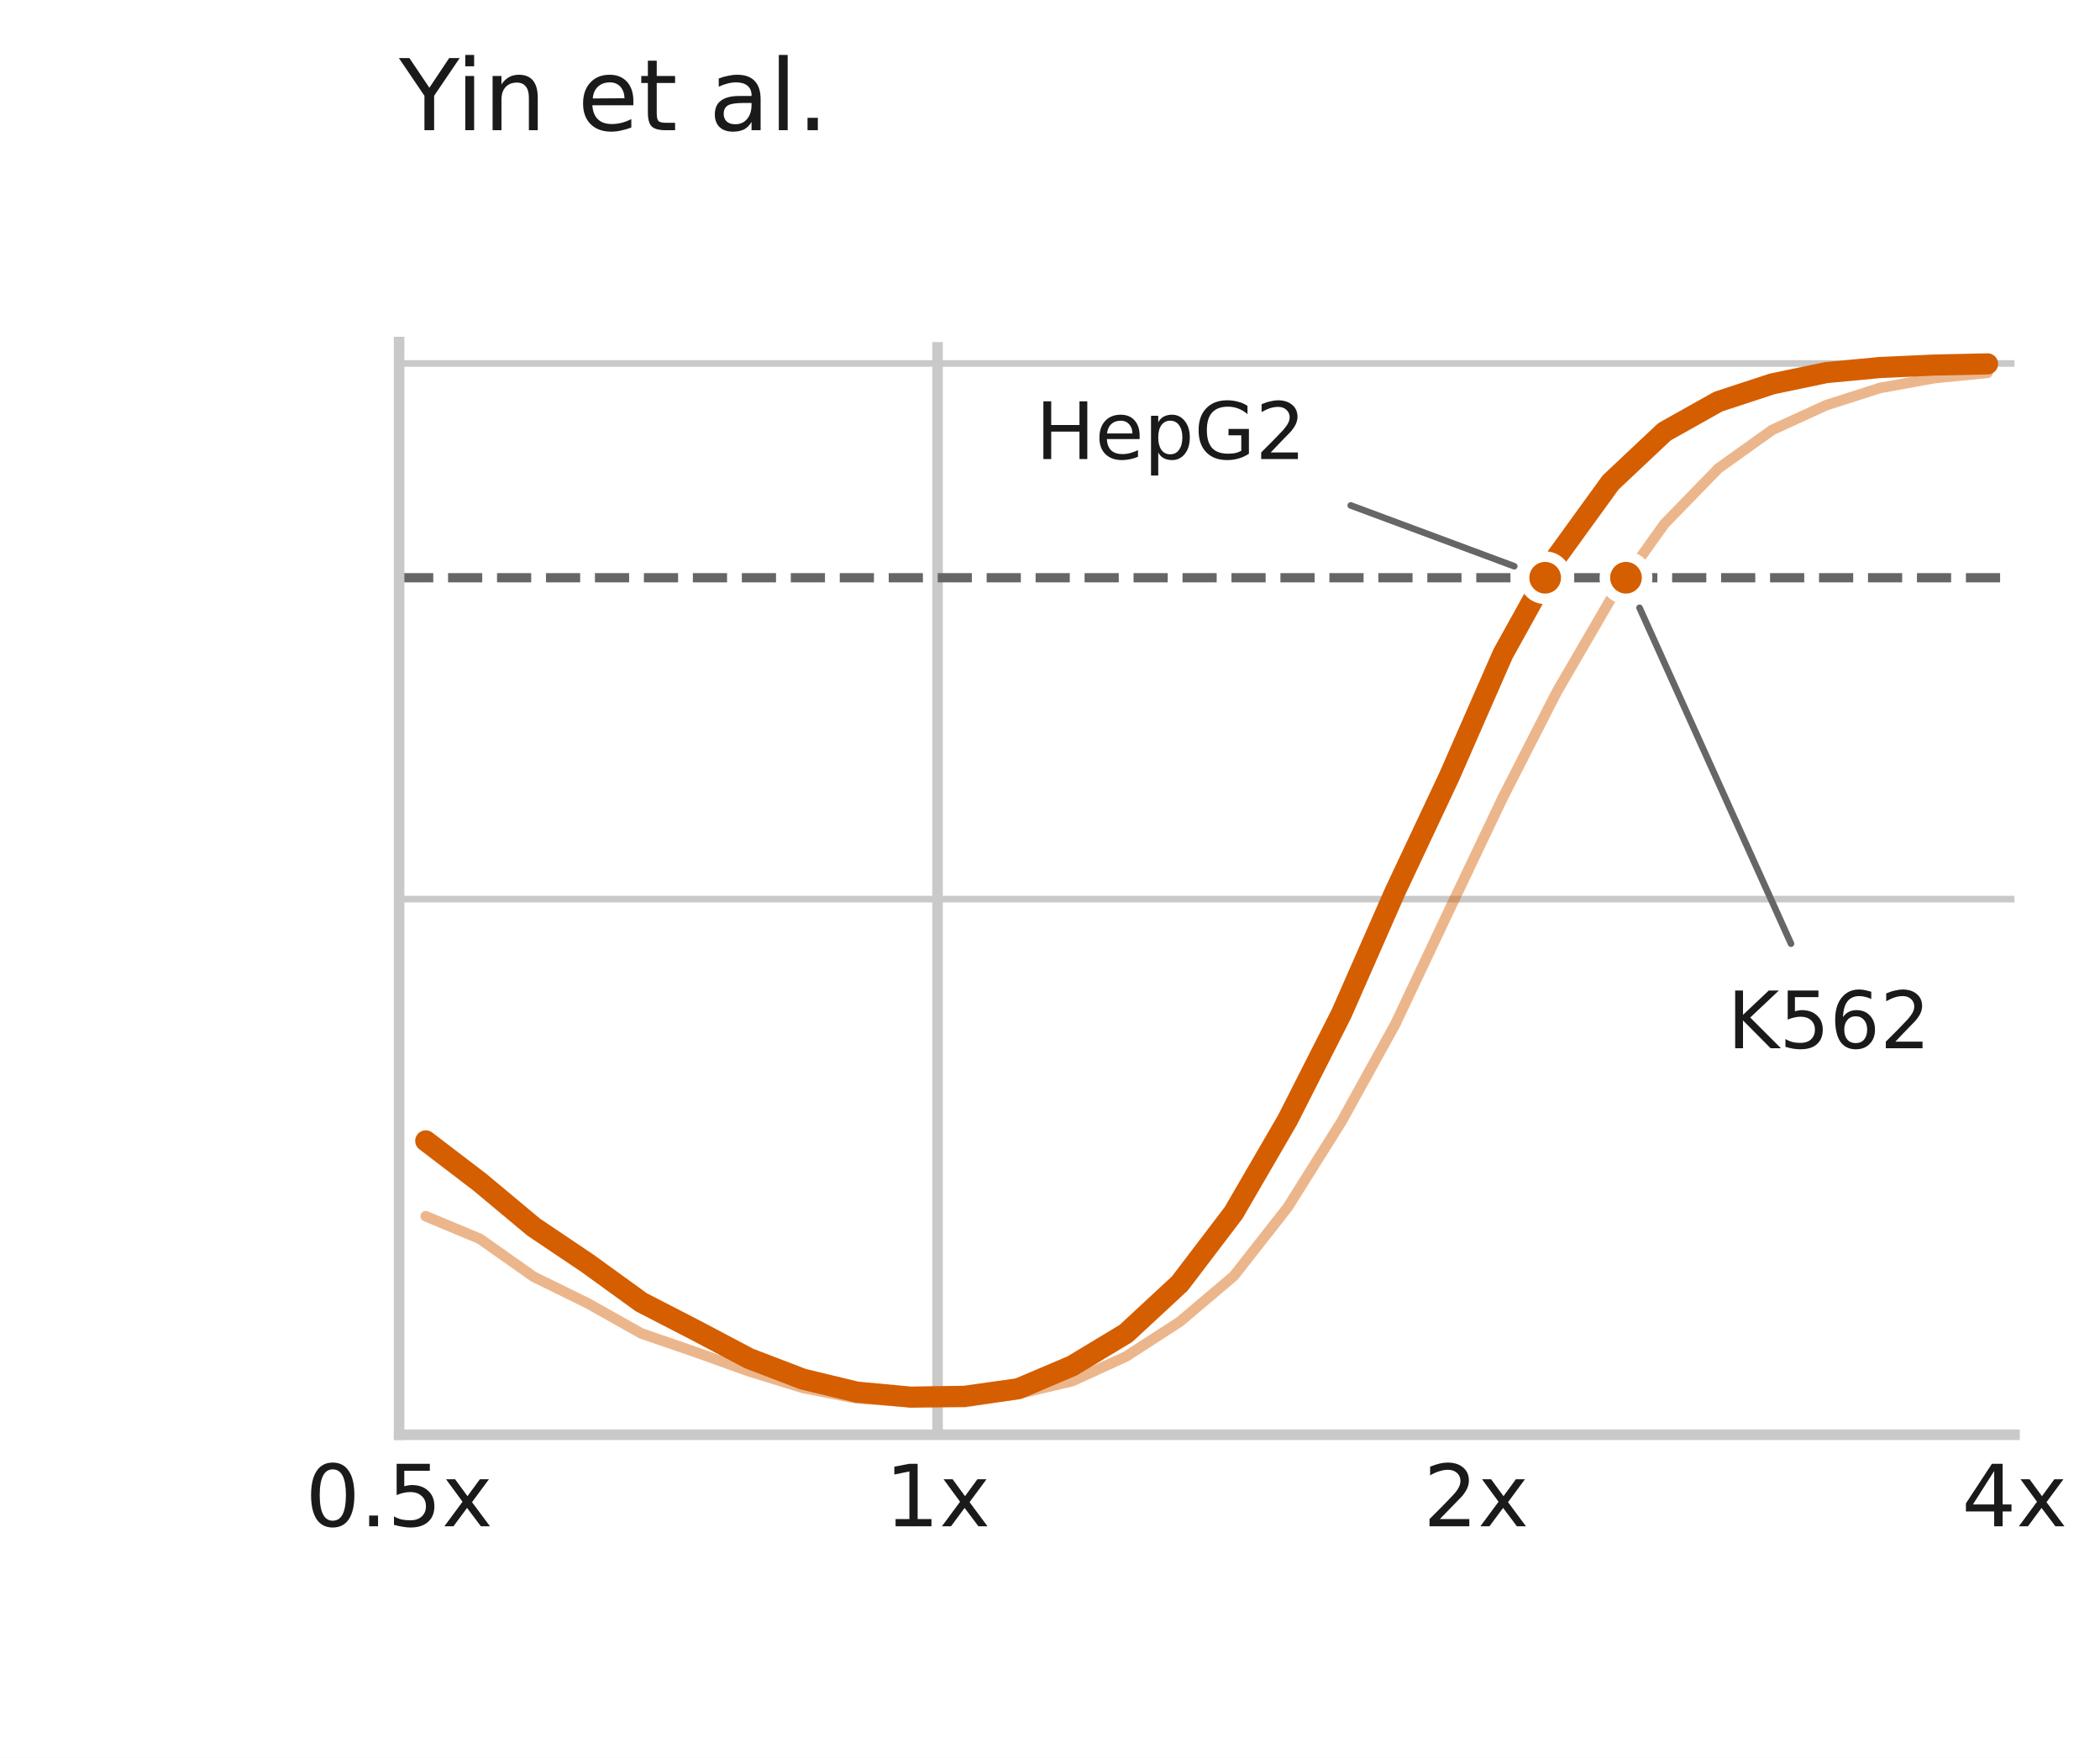
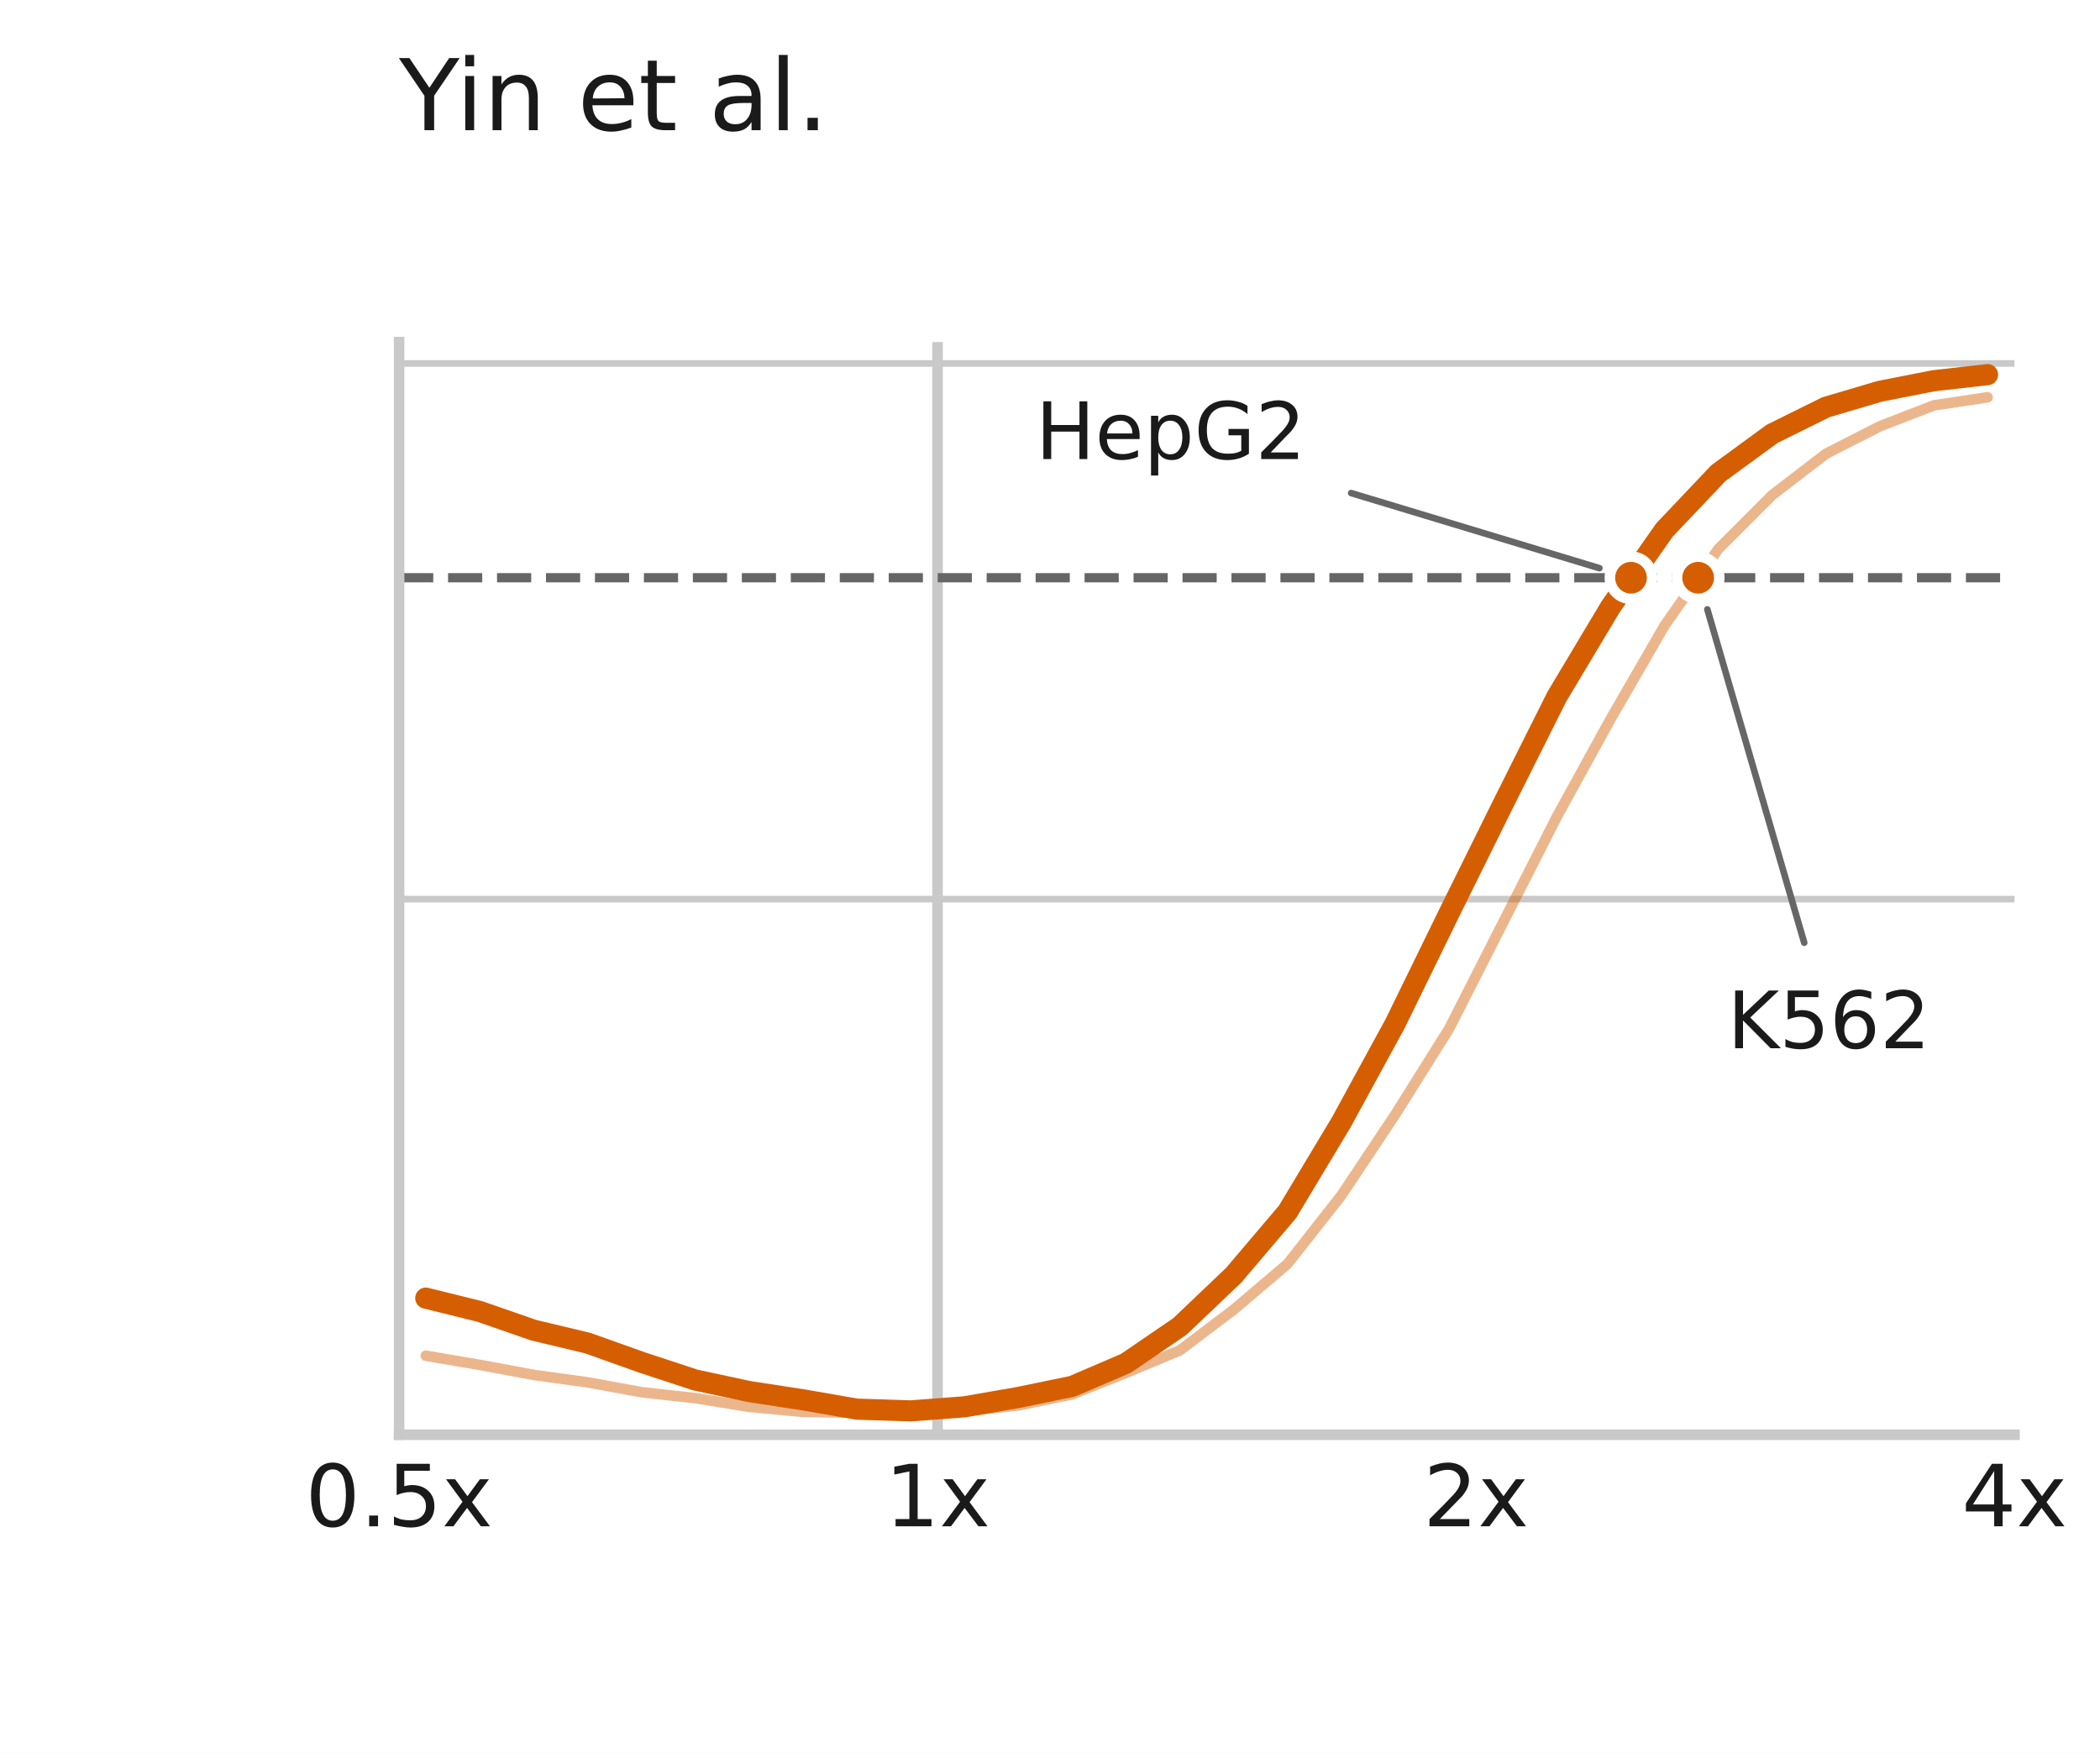
<svg xmlns="http://www.w3.org/2000/svg" xmlns:xlink="http://www.w3.org/1999/xlink" width="159.12pt" height="133.2pt" viewBox="0 0 159.12 133.2" version="1.1">
  <defs>
    <style type="text/css">*{stroke-linejoin: round; stroke-linecap: butt}</style>
  </defs>
  <g id="figure_1">
    <g id="patch_1">
      <path d="M 0 133.2  L 159.12 133.2  L 159.12 0  L 0 0  z " style="fill: #ffffff" />
    </g>
    <g id="axes_1">
      <g id="patch_2">
        <path d="M 30.24 108.72  L 152.64 108.72  L 152.64 25.92  L 30.24 25.92  z " style="fill: #ffffff" />
      </g>
      <g id="matplotlib.axis_1">
        <g id="xtick_1">
          <g id="line2d_1" />
          <g id="text_1">
            <text style="font-size: 6.5px; font-family: 'DejaVu Sans', 'Bitstream Vera Sans', 'Computer Modern Sans Serif', 'Lucida Grande', 'Verdana', 'Geneva', 'Lucid', 'Arial', 'Helvetica', 'Avant Garde', sans-serif; text-anchor: middle; fill: #1a1a1a" x="30.24" y="115.658" transform="rotate(-0 30.24 115.6585)">0.5x</text>
          </g>
        </g>
        <g id="xtick_2">
          <g id="line2d_2" />
          <g id="text_2">
            <text style="font-size: 6.5px; font-family: 'DejaVu Sans', 'Bitstream Vera Sans', 'Computer Modern Sans Serif', 'Lucida Grande', 'Verdana', 'Geneva', 'Lucid', 'Arial', 'Helvetica', 'Avant Garde', sans-serif; text-anchor: middle; fill: #1a1a1a" x="71.04" y="115.658" transform="rotate(-0 71.04 115.6585)">1x</text>
          </g>
        </g>
        <g id="xtick_3">
          <g id="line2d_3" />
          <g id="text_3">
            <text style="font-size: 6.5px; font-family: 'DejaVu Sans', 'Bitstream Vera Sans', 'Computer Modern Sans Serif', 'Lucida Grande', 'Verdana', 'Geneva', 'Lucid', 'Arial', 'Helvetica', 'Avant Garde', sans-serif; text-anchor: middle; fill: #1a1a1a" x="111.84" y="115.658" transform="rotate(-0 111.84 115.6585)">2x</text>
          </g>
        </g>
        <g id="xtick_4">
          <g id="line2d_4" />
          <g id="text_4">
            <text style="font-size: 6.5px; font-family: 'DejaVu Sans', 'Bitstream Vera Sans', 'Computer Modern Sans Serif', 'Lucida Grande', 'Verdana', 'Geneva', 'Lucid', 'Arial', 'Helvetica', 'Avant Garde', sans-serif; text-anchor: middle; fill: #1a1a1a" x="152.64" y="115.658" transform="rotate(-0 152.64 115.6585)">4x</text>
          </g>
        </g>
      </g>
      <g id="matplotlib.axis_2">
        <g id="ytick_1">
          <g id="line2d_5">
-             <path d="M 30.24 108.72  L 152.64 108.72  " clip-path="url(#pab7717bdd3)" style="fill: none; stroke: #c9c9c9; stroke-width: 0.5; stroke-linecap: square" />
+             <path d="M 30.24 108.72  L 152.64 108.72  " clip-path="url(#p3246a30c5e)" style="fill: none; stroke: #c9c9c9; stroke-width: 0.5; stroke-linecap: square" />
          </g>
          <g id="line2d_6" />
        </g>
        <g id="ytick_2">
          <g id="line2d_7">
-             <path d="M 30.24 68.132  L 152.64 68.132  " clip-path="url(#pab7717bdd3)" style="fill: none; stroke: #c9c9c9; stroke-width: 0.5; stroke-linecap: square" />
+             <path d="M 30.24 68.132  L 152.64 68.132  " clip-path="url(#p3246a30c5e)" style="fill: none; stroke: #c9c9c9; stroke-width: 0.5; stroke-linecap: square" />
          </g>
          <g id="line2d_8" />
        </g>
        <g id="ytick_3">
          <g id="line2d_9">
-             <path d="M 30.24 27.544  L 152.64 27.544  " clip-path="url(#pab7717bdd3)" style="fill: none; stroke: #c9c9c9; stroke-width: 0.5; stroke-linecap: square" />
+             <path d="M 30.24 27.544  L 152.64 27.544  " clip-path="url(#p3246a30c5e)" style="fill: none; stroke: #c9c9c9; stroke-width: 0.5; stroke-linecap: square" />
          </g>
          <g id="line2d_10" />
        </g>
      </g>
      <g id="line2d_11">
-         <path d="M 71.04 108.72  L 71.04 25.92  " clip-path="url(#pab7717bdd3)" style="fill: none; stroke: #c9c9c9; stroke-width: 0.8; stroke-linecap: square" />
+         <path d="M 71.04 108.72  L 71.04 25.92  " clip-path="url(#p3246a30c5e)" style="fill: none; stroke: #c9c9c9; stroke-width: 0.8; stroke-linecap: square" />
      </g>
      <g id="line2d_12">
-         <path d="M 30.24 43.779  L 152.64 43.779  " clip-path="url(#pab7717bdd3)" style="fill: none; stroke-dasharray: 2.59,1.12; stroke-dashoffset: 0; stroke: #666666; stroke-width: 0.7" />
+         <path d="M 30.24 43.779  L 152.64 43.779  " clip-path="url(#p3246a30c5e)" style="fill: none; stroke-dasharray: 2.59,1.12; stroke-dashoffset: 0; stroke: #666666; stroke-width: 0.7" />
      </g>
      <g id="patch_3">
        <path d="M 30.24 108.72  L 30.24 25.92  " style="fill: none; stroke: #c9c9c9; stroke-width: 0.8; stroke-linejoin: miter; stroke-linecap: square" />
      </g>
      <g id="patch_4">
        <path d="M 30.24 108.72  L 152.64 108.72  " style="fill: none; stroke: #c9c9c9; stroke-width: 0.8; stroke-linejoin: miter; stroke-linecap: square" />
      </g>
      <g id="line2d_13">
-         <path d="M 32.26 92.162  L 36.36 93.874  L 40.44 96.75  L 44.52 98.752  L 48.6 101.047  L 52.68 102.449  L 56.76 103.913  L 60.84 105.171  L 64.92 105.97  L 69 106.243  L 73.08 106.256  L 77.16 105.619  L 81.24 104.658  L 85.32 102.79  L 89.4 100.151  L 93.48 96.697  L 97.56 91.501  L 101.64 85.004  L 105.72 77.614  L 109.8 68.984  L 113.88 60.416  L 117.96 52.43  L 122.04 45.406  L 126.12 39.693  L 130.2 35.497  L 134.28 32.578  L 138.36 30.709  L 142.44 29.401  L 146.52 28.657  L 150.6 28.249  " clip-path="url(#pab7717bdd3)" style="fill: none; stroke: #d55e00; stroke-opacity: 0.45; stroke-width: 0.8; stroke-linecap: round" />
+         <path d="M 32.26 102.731  L 36.36 103.428  L 40.44 104.187  L 44.52 104.748  L 48.6 105.496  L 52.68 105.946  L 56.76 106.606  L 60.84 106.985  L 64.92 107.052  L 69 107.261  L 73.08 106.923  L 77.16 106.494  L 81.24 105.656  L 85.32 104.027  L 89.4 102.326  L 93.48 99.241  L 97.56 95.772  L 101.64 90.58  L 105.72 84.456  L 109.8 77.956  L 113.88 69.927  L 117.96 61.898  L 122.04 54.477  L 126.12 47.417  L 130.2 41.6  L 134.28 37.515  L 138.36 34.384  L 142.44 32.302  L 146.52 30.721  L 150.6 30.106  " clip-path="url(#p3246a30c5e)" style="fill: none; stroke: #d55e00; stroke-opacity: 0.45; stroke-width: 0.8; stroke-linecap: round" />
      </g>
      <g id="line2d_14">
-         <path d="M 32.26 86.451  L 36.36 89.582  L 40.44 92.988  L 44.52 95.733  L 48.6 98.686  L 52.68 100.789  L 56.76 102.944  L 60.84 104.506  L 64.92 105.489  L 69 105.869  L 73.08 105.807  L 77.16 105.233  L 81.24 103.5  L 85.32 101.039  L 89.4 97.254  L 93.48 91.89  L 97.56 84.862  L 101.64 76.819  L 105.72 67.534  L 109.8 58.866  L 113.88 49.552  L 117.96 42.189  L 122.04 36.558  L 126.12 32.718  L 130.2 30.429  L 134.28 29.091  L 138.36 28.237  L 142.44 27.85  L 146.52 27.664  L 150.6 27.573  " clip-path="url(#pab7717bdd3)" style="fill: none; stroke: #d55e00; stroke-width: 1.6; stroke-linecap: round" />
+         <path d="M 32.26 98.367  L 36.36 99.381  L 40.44 100.798  L 44.52 101.773  L 48.6 103.227  L 52.68 104.571  L 56.76 105.446  L 60.84 106.072  L 64.92 106.78  L 69 106.912  L 73.08 106.604  L 77.16 105.894  L 81.24 105.054  L 85.32 103.304  L 89.4 100.515  L 93.48 96.63  L 97.56 91.827  L 101.64 85.028  L 105.72 77.55  L 109.8 69.197  L 113.88 60.949  L 117.96 52.801  L 122.04 45.98  L 126.12 40.161  L 130.2 35.857  L 134.28 32.875  L 138.36 30.855  L 142.44 29.651  L 146.52 28.85  L 150.6 28.388  " clip-path="url(#p3246a30c5e)" style="fill: none; stroke: #d55e00; stroke-width: 1.6; stroke-linecap: round" />
      </g>
      <g id="patch_5">
-         <path d="M 102.348 38.3  Q 108.543 40.604 114.738 42.908  " style="fill: none; stroke: #666666; stroke-width: 0.5; stroke-linecap: round" />
+         <path d="M 102.38 37.363  Q 111.784 40.209 121.189 43.054  " style="fill: none; stroke: #666666; stroke-width: 0.5; stroke-linecap: round" />
      </g>
      <g id="text_5">
        <text style="font-size: 6px; font-family: 'DejaVu Sans', 'Bitstream Vera Sans', 'Computer Modern Sans Serif', 'Lucida Grande', 'Verdana', 'Geneva', 'Lucid', 'Arial', 'Helvetica', 'Avant Garde', sans-serif; text-anchor: middle; fill: #1a1a1a" x="88.705" y="34.784" transform="rotate(-0 88.70474 34.78448)">HepG2</text>
      </g>
      <g id="line2d_15">
-         <path d="M 117.079 43.779  " clip-path="url(#pab7717bdd3)" style="fill: none; stroke: #d55e00; stroke-width: 1.5; stroke-linecap: square" />
+         <path d="M 123.583 43.779  " clip-path="url(#p3246a30c5e)" style="fill: none; stroke: #d55e00; stroke-width: 1.5; stroke-linecap: square" />
        <defs>
-           <path id="mc9b20b4bfc" d="M 0 1.6  C 0.424 1.6 0.831 1.431 1.131 1.131  C 1.431 0.831 1.6 0.424 1.6 0  C 1.6 -0.424 1.431 -0.831 1.131 -1.131  C 0.831 -1.431 0.424 -1.6 0 -1.6  C -0.424 -1.6 -0.831 -1.431 -1.131 -1.131  C -1.431 -0.831 -1.6 -0.424 -1.6 0  C -1.6 0.424 -1.431 0.831 -1.131 1.131  C -0.831 1.431 -0.424 1.6 0 1.6  z " style="stroke: #ffffff; stroke-width: 0.8" />
+           <path id="m71f9f3105b" d="M 0 1.6  C 0.424 1.6 0.831 1.431 1.131 1.131  C 1.431 0.831 1.6 0.424 1.6 0  C 1.6 -0.424 1.431 -0.831 1.131 -1.131  C 0.831 -1.431 0.424 -1.6 0 -1.6  C -0.424 -1.6 -0.831 -1.431 -1.131 -1.131  C -1.431 -0.831 -1.6 -0.424 -1.6 0  C -1.6 0.424 -1.431 0.831 -1.131 1.131  C -0.831 1.431 -0.424 1.6 0 1.6  z " style="stroke: #ffffff; stroke-width: 0.8" />
        </defs>
-         <g clip-path="url(#pab7717bdd3)">
-           <use xlink:href="#mc9b20b4bfc" x="117.079" y="43.779" style="fill: #d55e00; stroke: #ffffff; stroke-width: 0.8" />
+         <g clip-path="url(#p3246a30c5e)">
+           <use xlink:href="#m71f9f3105b" x="123.583" y="43.779" style="fill: #d55e00; stroke: #ffffff; stroke-width: 0.8" />
        </g>
      </g>
      <g id="patch_6">
-         <path d="M 135.707 71.507  Q 129.968 58.782 124.23 46.057  " style="fill: none; stroke: #666666; stroke-width: 0.5; stroke-linecap: round" />
+         <path d="M 136.708 71.436  Q 133.039 58.808 129.369 46.179  " style="fill: none; stroke: #666666; stroke-width: 0.5; stroke-linecap: round" />
      </g>
      <g id="text_6">
        <text style="font-size: 6px; font-family: 'DejaVu Sans', 'Bitstream Vera Sans', 'Computer Modern Sans Serif', 'Lucida Grande', 'Verdana', 'Geneva', 'Lucid', 'Arial', 'Helvetica', 'Avant Garde', sans-serif; text-anchor: middle; fill: #1a1a1a" x="138.578" y="79.432" transform="rotate(-0 138.5784 79.43153)">K562</text>
      </g>
      <g id="line2d_16">
-         <path d="M 123.202 43.779  " clip-path="url(#pab7717bdd3)" style="fill: none; stroke: #d55e00; stroke-width: 1.5; stroke-linecap: square" />
-         <g clip-path="url(#pab7717bdd3)">
-           <use xlink:href="#mc9b20b4bfc" x="123.202" y="43.779" style="fill: #d55e00; stroke: #ffffff; stroke-width: 0.8" />
+         <path d="M 128.672 43.779  " clip-path="url(#p3246a30c5e)" style="fill: none; stroke: #d55e00; stroke-width: 1.5; stroke-linecap: square" />
+         <g clip-path="url(#p3246a30c5e)">
+           <use xlink:href="#m71f9f3105b" x="128.672" y="43.779" style="fill: #d55e00; stroke: #ffffff; stroke-width: 0.8" />
        </g>
      </g>
    </g>
    <g id="text_7">
      <text style="font-size: 7.5px; font-family: 'DejaVu Sans', 'Bitstream Vera Sans', 'Computer Modern Sans Serif', 'Lucida Grande', 'Verdana', 'Geneva', 'Lucid', 'Arial', 'Helvetica', 'Avant Garde', sans-serif; text-anchor: start; fill: #1a1a1a" x="30.24" y="9.869" transform="rotate(-0 30.24 9.868535)">Yin et al.</text>
    </g>
  </g>
  <defs>
-     <clipPath id="pab7717bdd3">
+     <clipPath id="p3246a30c5e">
      <rect x="30.24" y="25.92" width="122.4" height="82.8" />
    </clipPath>
  </defs>
</svg>
